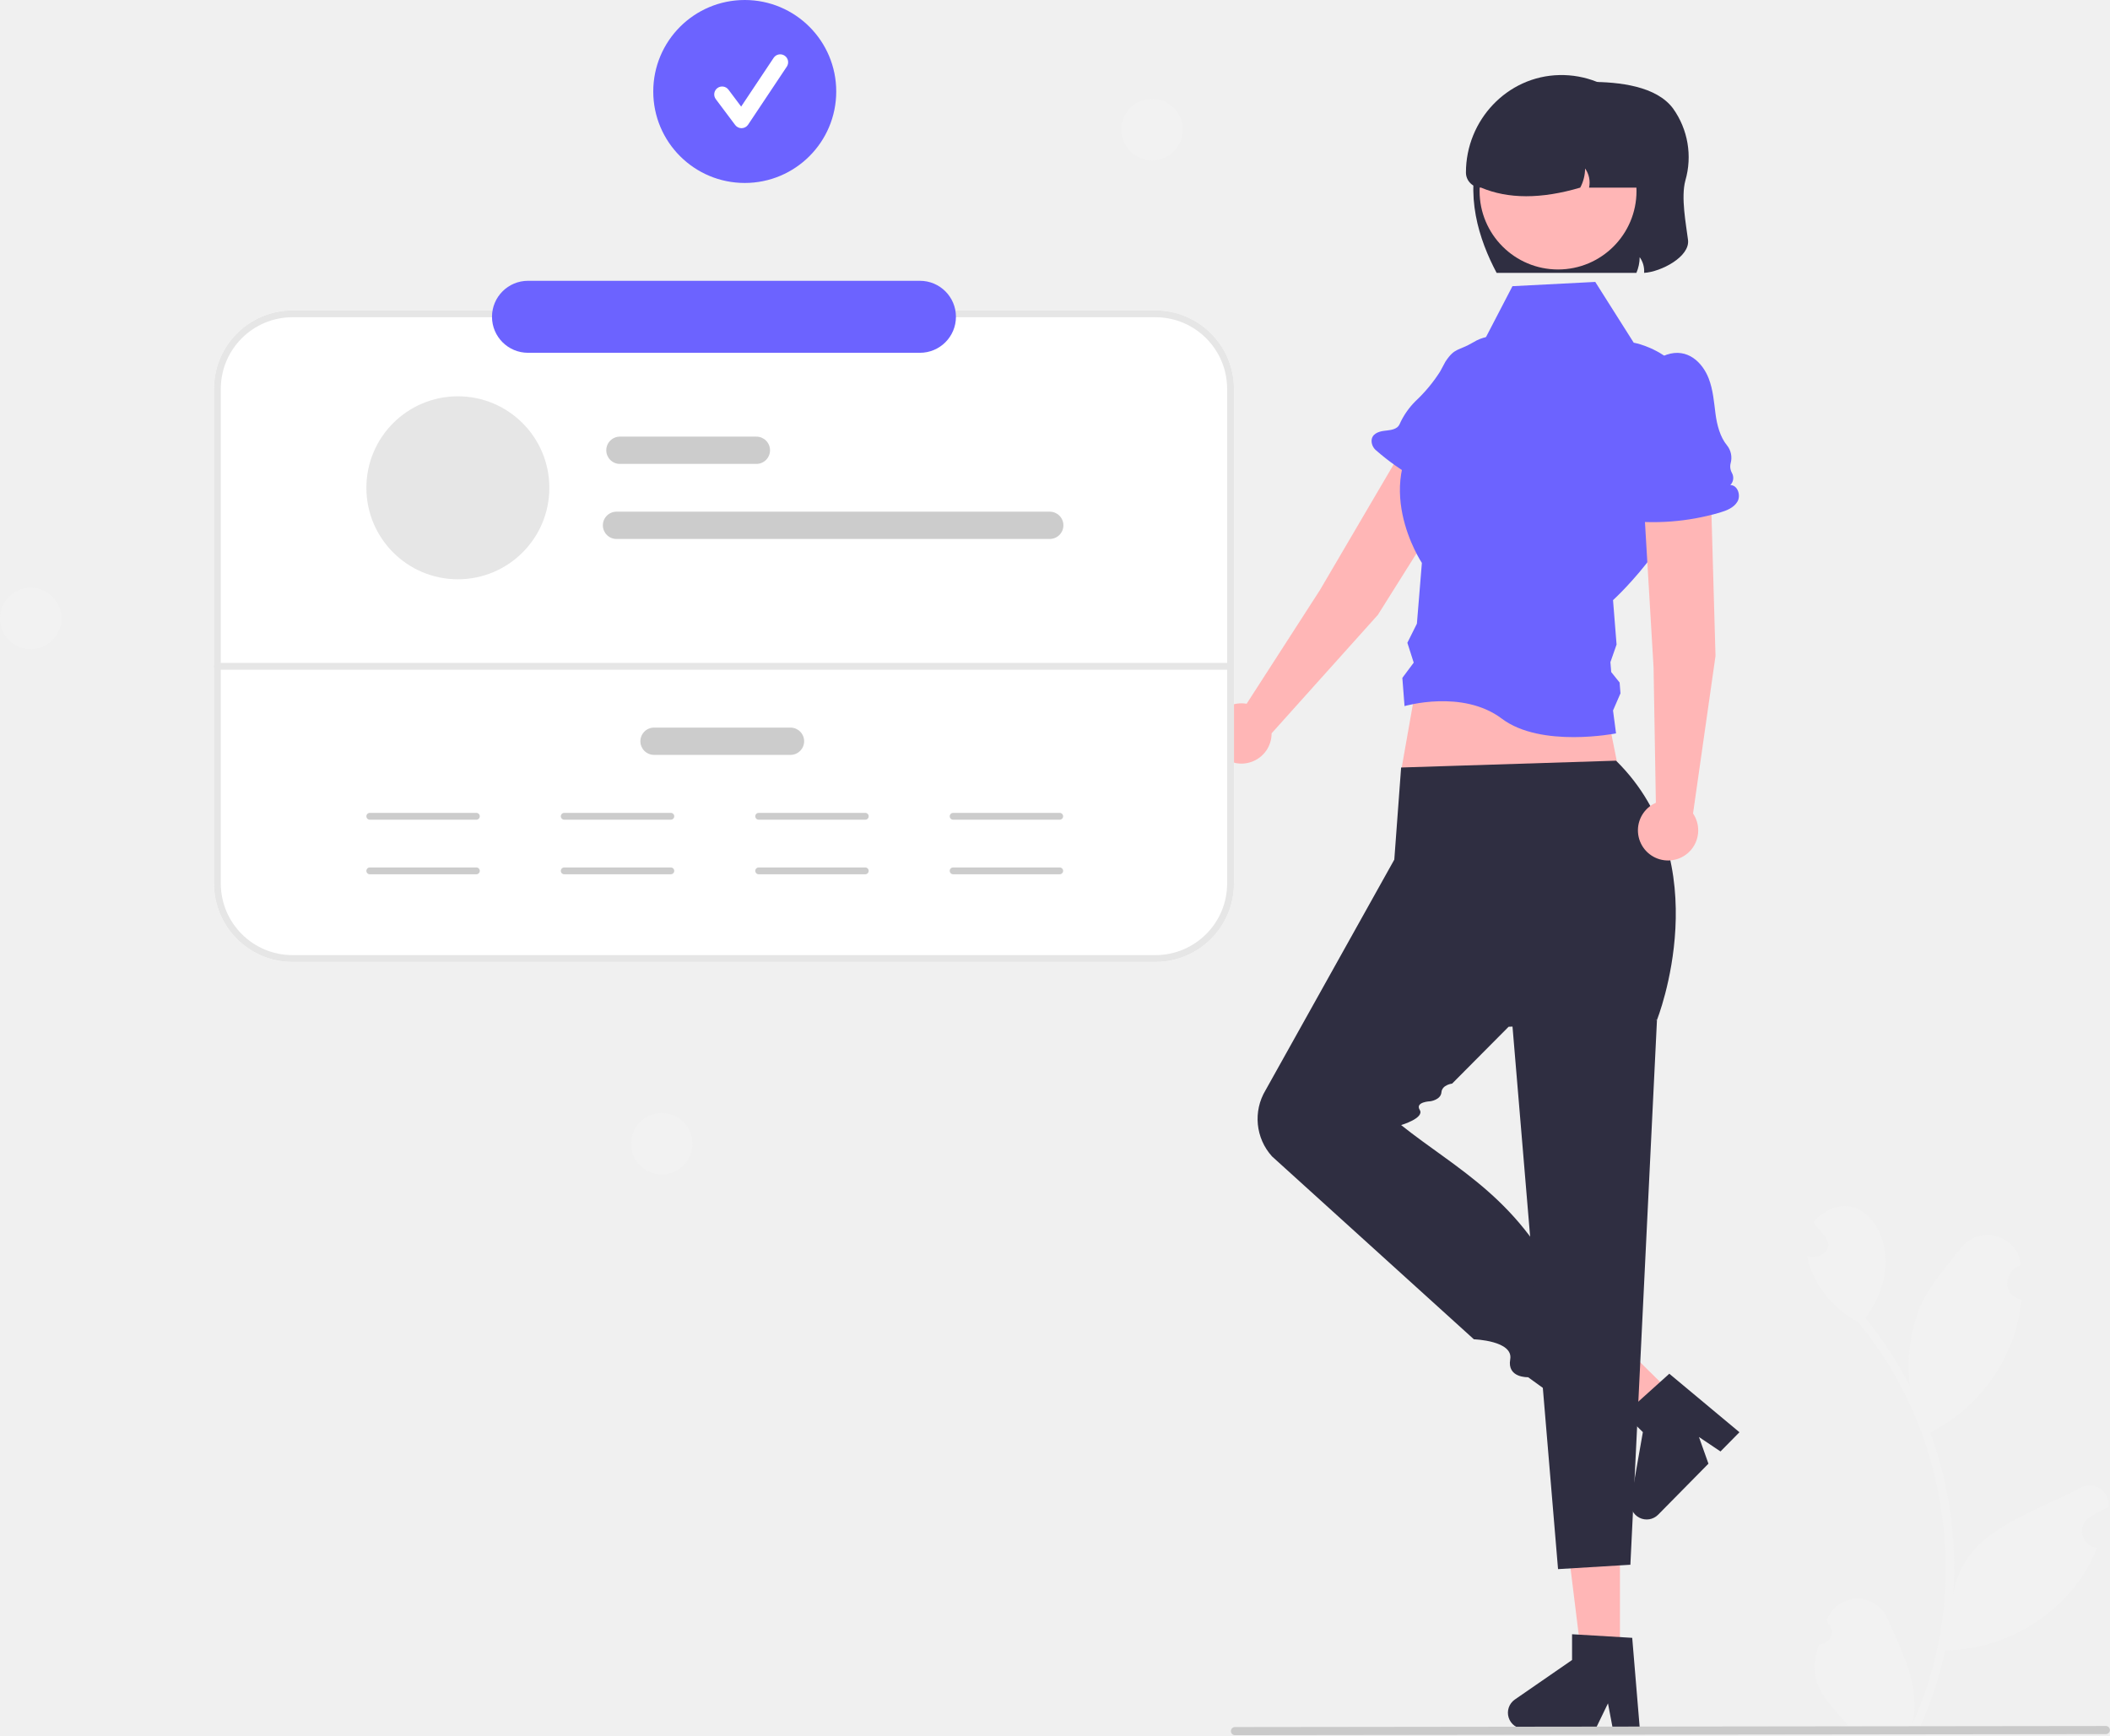
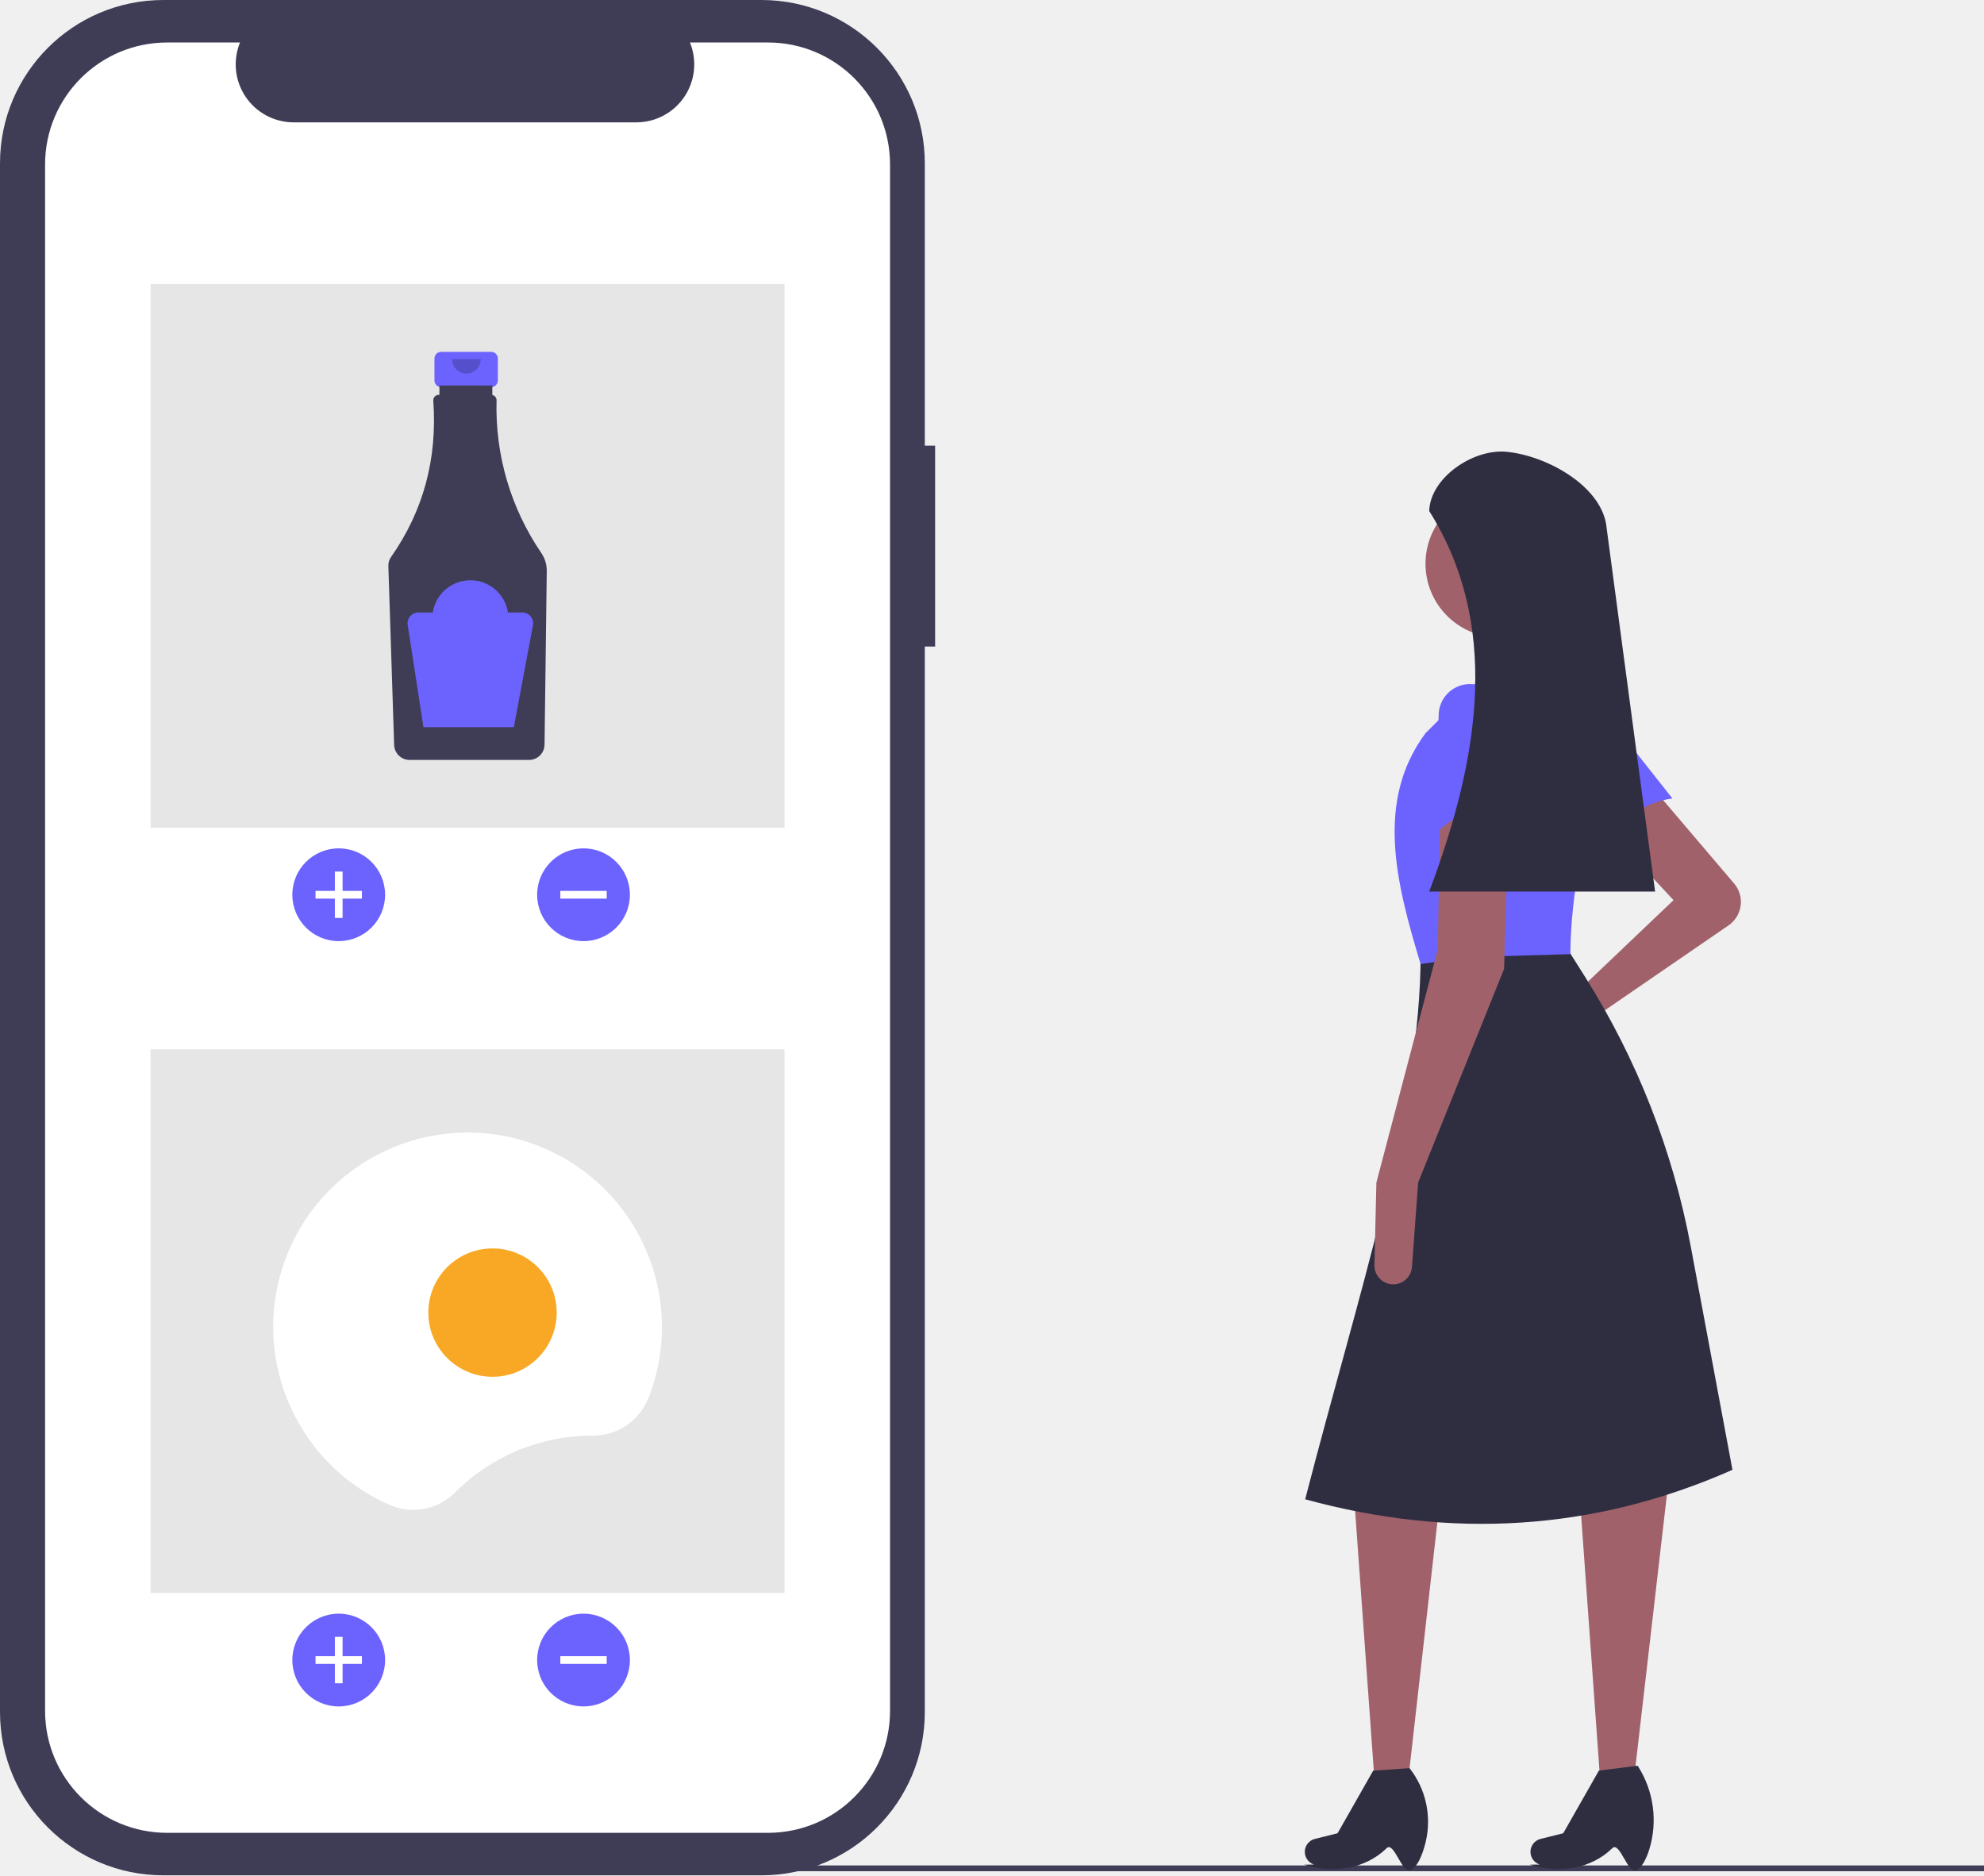
- <svg xmlns="http://www.w3.org/2000/svg" data-name="Layer 1" width="618.524" height="508.679" viewBox="0 0 618.524 508.679">
-   <path d="M784.782,248.591c-1.34,4.96.2,12.77.78,17.4.62,4.95-7.96,9.38-12.87,9.66a6.989,6.989,0,0,0-1.3-4.6,11.967,11.967,0,0,1-.96,4.61h-40.97c-5.16-9.71-9.55-22.98-4.81-36.7a14.04,14.04,0,0,1,9.7-12.15l22.34-7.15c8.81,0,19.62,1.25,24.49,7.81A24.575,24.575,0,0,1,784.782,248.591Z" transform="translate(-290.7379 -195.6606)" fill="#2f2e41" />
-   <path d="M824.009,677.671a3.564,3.564,0,0,0,2.524-6.201c-.093-.356-.16-.612-.253-.968a9.575,9.575,0,0,1,17.749-.336c4.318,9.846,9.881,20.028,7.267,30.943,17.594-38.227,11.037-85.508-15.81-117.8-7.374-3.971-13.387-11.093-15.014-19.414,3.642,1.195,8.14-1.8,5.374-5.598-1.197-1.45-2.405-2.889-3.602-4.339,13.65-14.818,30.301,8.108,15.31,28.074a114.264,114.264,0,0,1,13.024,19.951,48.043,48.043,0,0,1,2.656-22.342c2.682-6.649,7.775-12.276,12.252-18.044,5.443-7.029,16.813-3.918,17.639,4.928-5.069,1.72-5.659,9.071.166,10.02-1.367,16.483-11.982,31.721-26.732,39.085a114.71,114.71,0,0,1,6.725,47.885c2.435-19.011,22.771-23.812,36.944-31.494a5.549,5.549,0,0,1,8.516,5.54,32.052,32.052,0,0,0-5.589,3.017,4.844,4.844,0,0,0,2.335,8.821c-7.011,17.839-25.462,29.949-44.529,30.064a117.929,117.929,0,0,1-7.701,23.201l-28.298.269c-.104-.313-.199-.637-.293-.951a32.153,32.153,0,0,0,7.826-.541c-7.008-8.139-12.407-12.274-8.483-23.767Z" transform="translate(-290.7379 -195.6606)" fill="#f2f2f2" />
-   <polygon points="474.867 487.701 463.829 487.701 458.576 445.127 474.867 445.127 474.867 487.701" fill="#ffb6b6" />
-   <path d="M771.43,702.486h-7.916l-1.413-7.473-3.619,7.473-20.994,0a4.719,4.719,0,0,1-2.682-8.603l16.765-11.579v-7.555l17.634,1.053Z" transform="translate(-290.7379 -195.6606)" fill="#2f2e41" />
-   <polygon points="492.193 410.591 484.443 418.451 450.438 392.302 461.875 380.702 492.193 410.591" fill="#ffb6b6" />
-   <path d="M800.639,615.53l-5.557,5.637-6.314-4.241,2.781,7.824L776.81,639.7a4.719,4.719,0,0,1-8.009-4.13l3.525-20.068-5.38-5.304L780.076,598.379Z" transform="translate(-290.7379 -195.6606)" fill="#2f2e41" />
-   <path d="M694.636,375.928l33.387-53.119a10.127,10.127,0,0,0-3.091-13.868l0,0a10.127,10.127,0,0,0-14.282,3.464l-32.989,56.241-21.486,33.329a8.837,8.837,0,1,0,7.317,8.666Z" transform="translate(-290.7379 -195.6606)" fill="#ffb6b6" />
-   <path d="M726.1,336.701l2.815-.531a3.856,3.856,0,0,1,4.741-5.463c-3.392-3.537-1.744-9.361.437-13.749,1.577-3.172,3.349-6.306,4.121-9.763,1.172-5.248-.339-11.6-7.338-12.857a12.11,12.11,0,0,0-8.251,1.671c-4.399,2.599-5.388,1.468-8.164,5.652l-1.582,2.94a44.931,44.931,0,0,1-7.216,8.672,22.452,22.452,0,0,0-4.691,6.829,2.26,2.26,0,0,1-.639.809c-1.082.837-2.554.879-3.91,1.057-1.71.225-3.666.949-3.622,3.07a3.682,3.682,0,0,0,1.312,2.642,69.581,69.581,0,0,0,24.816,13.972c2.032.642,4.315,1.174,6.226.232S727.888,337.861,726.1,336.701Z" transform="translate(-290.7379 -195.6606)" fill="#6c63ff" />
-   <polygon points="477.724 242 412.724 241 410.724 226 416.724 192 467.724 192 477.724 242" fill="#ffb6b6" />
-   <path d="M629.462,477.661h-253a23.026,23.026,0,0,1-23-23v-145a23.026,23.026,0,0,1,23-23h253a23.026,23.026,0,0,1,23,23v145A23.026,23.026,0,0,1,629.462,477.661Z" transform="translate(-290.7379 -195.6606)" fill="#fff" />
-   <path d="M629.462,477.661h-253a23.026,23.026,0,0,1-23-23v-145a23.026,23.026,0,0,1,23-23h253a23.026,23.026,0,0,1,23,23v145A23.026,23.026,0,0,1,629.462,477.661Zm-253-189a21.024,21.024,0,0,0-21,21v145a21.024,21.024,0,0,0,21,21h253a21.024,21.024,0,0,0,21-21v-145a21.024,21.024,0,0,0-21-21Z" transform="translate(-290.7379 -195.6606)" fill="#e6e6e6" />
-   <path d="M650.463,392H354.461a1,1,0,0,1,0-2H650.463a1,1,0,0,1,0,2Z" transform="translate(-290.7379 -195.6606)" fill="#e6e6e6" />
-   <circle cx="337.724" cy="38" r="9" fill="#f2f2f2" />
-   <circle cx="9" cy="181.3" r="9" fill="#f2f2f2" />
-   <circle cx="194" cy="335.3" r="9" fill="#f2f2f2" />
-   <path d="M430.383,435.961H399.139a1,1,0,0,1,0-2h31.244a1,1,0,0,1,0,2Z" transform="translate(-290.7379 -195.6606)" fill="#ccc" />
-   <path d="M430.383,451.961H399.139a1,1,0,0,1,0-2h31.244a1,1,0,0,1,0,2Z" transform="translate(-290.7379 -195.6606)" fill="#ccc" />
-   <path d="M601.383,435.961H570.139a1,1,0,0,1,0-2h31.244a1,1,0,0,1,0,2Z" transform="translate(-290.7379 -195.6606)" fill="#ccc" />
-   <path d="M601.383,451.961H570.139a1,1,0,0,1,0-2h31.244a1,1,0,0,1,0,2Z" transform="translate(-290.7379 -195.6606)" fill="#ccc" />
-   <path d="M544.383,435.961H513.139a1,1,0,0,1,0-2h31.244a1,1,0,0,1,0,2Z" transform="translate(-290.7379 -195.6606)" fill="#ccc" />
-   <path d="M544.383,451.961H513.139a1,1,0,0,1,0-2h31.244a1,1,0,0,1,0,2Z" transform="translate(-290.7379 -195.6606)" fill="#ccc" />
-   <path d="M487.383,435.961H456.139a1,1,0,0,1,0-2h31.244a1,1,0,0,1,0,2Z" transform="translate(-290.7379 -195.6606)" fill="#ccc" />
-   <path d="M487.383,451.961H456.139a1,1,0,0,1,0-2h31.244a1,1,0,0,1,0,2Z" transform="translate(-290.7379 -195.6606)" fill="#ccc" />
-   <path d="M701.462,420.661l-2,27-37.733,67.592a16.355,16.355,0,0,0,1.888,19.414l59.172,53.617s11.632.381,10.653,5.879S738.679,599.4,738.679,599.4l6.997,5.055,3.786-28.794c-12.722-28.406-31.587-37.072-48-50.175,0,0,6.921-2.057,5.46-4.441s3.126-2.542,3.126-2.542,3.043-.41,3.229-2.626,3.136-2.551,3.136-2.551l16.555-16.665,43.494-2s18.406-46.11-12-76Z" transform="translate(-290.7379 -195.6606)" fill="#2f2e41" />
-   <polygon points="442.327 288.478 456.724 460 477.929 458.716 485.724 299 442.327 288.478" fill="#2f2e41" />
-   <path d="M734.099,279.556l24.273-1.25,11.274,17.815s21.213,3.547,19.743,28.543-25.81,46.932-25.81,46.932l1.04,13.017-1.807,5.163.232,2.899,2.465,3.07.254,3.175-2.184,5.024.883,6.716s-21.962,4.36-33.481-4.32-28.519-3.68-28.519-3.68l-.64-8.273,3.331-4.467-1.861-5.826,2.797-5.604,1.459-17.8s-15.957-23.973,2.361-42.029l7.352-12.498,8.226-10.036Z" transform="translate(-290.7379 -195.6606)" fill="#6c63ff" />
-   <path d="M793.621,387.965l-1.786-62.714a10.127,10.127,0,0,0-10.28-9.807h0a10.127,10.127,0,0,0-9.945,10.821l3.853,65.088.674,39.649A8.837,8.837,0,1,0,787.036,434.135Z" transform="translate(-290.7379 -195.6606)" fill="#ffb6b6" />
-   <path d="M797.961,337.866h0a2.986,2.986,0,0,0,.457-3.591,3.874,3.874,0,0,1-.46-2.318,3.562,3.562,0,0,1,.089-.459,5.843,5.843,0,0,0-1.07-5.295c-1.981-2.379-2.937-5.98-3.351-9.191-.453-3.513-.722-7.103-2.003-10.406-1.847-4.764-6.262-9.01-12.288-6.978a11.761,11.761,0,0,0-6.116,4.97c-3.005,4.792-3.037,10.585-3.015,16.128l-1.081-2.19a44.967,44.967,0,0,1-3.218,17.691c1.343-.261,2.293,1.544,1.859,2.841-.434,1.297-1.634,2.15-2.662,3.053-1.296,1.138-2.52,2.827-1.304,4.566a3.682,3.682,0,0,0,2.56,1.466,69.581,69.581,0,0,0,28.395-2.186c2.046-.596,4.239-1.424,5.304-3.27S800.092,337.836,797.961,337.866Z" transform="translate(-290.7379 -195.6606)" fill="#6c63ff" />
-   <circle cx="456.724" cy="56" r="23" fill="#ffb6b6" />
-   <circle cx="218.315" cy="26.819" r="26.819" fill="#6c63ff" />
-   <path d="M508.11,233.238a2.318,2.318,0,0,1-1.855-.928l-5.686-7.582a2.318,2.318,0,1,1,3.71-2.782l3.72,4.96,9.555-14.332a2.319,2.319,0,0,1,3.858,2.572L510.039,232.205a2.32,2.32,0,0,1-1.865,1.032Z" transform="translate(-290.7379 -195.6606)" fill="#fff" />
-   <path d="M560.409,299.085H445.515a10.553,10.553,0,0,1,0-21.106H560.409a10.553,10.553,0,1,1,0,21.106Z" transform="translate(-290.7379 -195.6606)" fill="#6c63ff" />
-   <path d="M908.078,704.032l-255.357.307a1.191,1.191,0,0,1,0-2.381l255.357-.307a1.191,1.191,0,0,1,0,2.381Z" transform="translate(-290.7379 -195.6606)" fill="#cacaca" />
-   <path d="M776.462,245.661v5h-19.9a7.156,7.156,0,0,0-1.17-5.61,12.192,12.192,0,0,1-1.42,5.61c-11.507,3.403-21.165,3.337-29.079,0a4.431,4.431,0,0,1-4.431-4.431v0c0-15.33,12.084-28.247,27.41-28.563a27.997,27.997,0,0,1,28.59,27.994Z" transform="translate(-290.7379 -195.6606)" fill="#2f2e41" />
-   <path d="M512.462,331.661h-40a4,4,0,0,1,0-8h40a4,4,0,0,1,0,8Z" transform="translate(-290.7379 -195.6606)" fill="#ccc" />
-   <path d="M522.462,416.961h-40a4,4,0,0,1,0-8h40a4,4,0,0,1,0,8Z" transform="translate(-290.7379 -195.6606)" fill="#ccc" />
-   <path d="M598.462,353.661h-127a4,4,0,0,1,0-8h127a4,4,0,0,1,0,8Z" transform="translate(-290.7379 -195.6606)" fill="#ccc" />
-   <circle cx="134.22" cy="143" r="26.819" fill="#e6e6e6" />
+ <svg xmlns="http://www.w3.org/2000/svg" data-name="Layer 1" width="769.924" height="727.778" viewBox="0 0 769.924 727.778">
+   <rect x="250.367" y="723.942" width="519.557" height="2.241" fill="#3f3d56" />
+   <path d="M888,428.993a11.02,11.02,0,0,1-2.155,16.227l-53.77,36.917-23.677,15.785a6.509,6.509,0,0,1-8.649-1.294h0a6.509,6.509,0,0,1,1.769-9.751l22.933-13.316L864.475,435.442l-25.729-27.635,19.059-14.294Z" transform="translate(-215.0382 -86.11098)" fill="#a0616a" />
+   <polygon points="546.52 690.482 533.367 690.482 525.555 581.847 558.908 580.894 546.52 690.482" fill="#a0616a" />
+   <path d="M762.511,811.851c-3.507,1.601-6.445-11.367-9.403-8.46-8.275,8.132-20.946,9.902-31.991,6.352l3.866-.043a5.173,5.173,0,0,1-3.26-6.741h0a5.173,5.173,0,0,1,3.589-3.202l8.8-2.2,13.818-24.3,14.106-.953h0a33.7,33.7,0,0,1,6.233,28.749C766.987,806.278,765.011,810.71,762.511,811.851Z" transform="translate(-215.0382 -86.11098)" fill="#2f2e41" />
+   <polygon points="634.096 690.482 620.943 690.482 613.131 581.847 647.437 575.177 634.096 690.482" fill="#a0616a" />
+   <path d="M850.087,811.851c-3.507,1.601-6.445-11.367-9.403-8.46-8.275,8.132-20.946,9.902-31.991,6.352l3.866-.043a5.173,5.173,0,0,1-3.26-6.741h0a5.173,5.173,0,0,1,3.589-3.202l8.8-2.2,13.818-24.3,15.059-1.906.38.622a38.827,38.827,0,0,1,4.161,31.749C853.852,807.735,852.148,810.911,850.087,811.851Z" transform="translate(-215.0382 -86.11098)" fill="#2f2e41" />
+   <path d="M864.048,395.97c-12.096,1.683-20.469,8.307-23.88,21.521l-22.233-41.05a12.155,12.155,0,0,1,3.873-15.437h0a12.155,12.155,0,0,1,16.511,2.417Z" transform="translate(-215.0382 -86.11098)" fill="#6c63ff" />
+   <path d="M887.346,656.523C833.288,680.441,777.965,683.384,721.535,667.958c20.606-79.922,44.938-152.188,44.788-211.552l55.27-4.765,8.51,13.491A299.308,299.308,0,0,1,871.175,569.893Z" transform="translate(-215.0382 -86.11098)" fill="#2f2e41" />
+   <circle cx="581.779" cy="218.779" r="28.588" fill="#a0616a" />
+   <polygon points="613.225 269.284 577.967 271.19 572.249 239.743 600.837 234.979 613.225 269.284" fill="#a0616a" />
+   <path d="M824.452,456.407l-38.627,1.088-19.502,2.724c-9.573-31.621-17.632-63.17,1.906-89.576L791.099,347.772l34.306-.953.454.26a27.626,27.626,0,0,1,12.657,32.14C830.003,406.883,824.535,433.007,824.452,456.407Z" transform="translate(-215.0382 -86.11098)" fill="#6c63ff" />
+   <path d="M765.37,545.03l-2.396,32.746a7.294,7.294,0,0,1-6.789,6.746h0a7.294,7.294,0,0,1-7.777-7.452l.763-32.041,23.823-90.529.953-55.27,26.682-.953-1.906,63.847Z" transform="translate(-215.0382 -86.11098)" fill="#a0616a" />
+   <path d="M803.487,403.042c-11.313-4.6-21.878-3.06-31.447,6.671l1.311-46.666a12.155,12.155,0,0,1,11.083-11.422h0a12.155,12.155,0,0,1,13.081,10.36Z" transform="translate(-215.0382 -86.11098)" fill="#6c63ff" />
+   <path d="M857.328,432.107h-87.67c20.452-54.157,27.047-104.539,0-147.705.464-12.965,17.093-24.205,30.007-22.963h0c15.252,1.467,35.747,12.674,38.604,27.728Z" transform="translate(-215.0382 -86.11098)" fill="#2f2e41" />
+   <path d="M577.928,259.058h-3.999V149.513A63.402,63.402,0,0,0,510.527,86.111H278.44a63.402,63.402,0,0,0-63.402,63.402V750.487A63.402,63.402,0,0,0,278.44,813.889H510.527a63.402,63.402,0,0,0,63.402-63.402V337.034h3.999Z" transform="translate(-215.0382 -86.11098)" fill="#3f3d56" />
+   <path d="M513.085,102.606h-30.295a22.495,22.495,0,0,1-20.827,30.991H329.003A22.495,22.495,0,0,1,308.176,102.606H279.881a47.348,47.348,0,0,0-47.348,47.348V750.046a47.348,47.348,0,0,0,47.348,47.348H513.085a47.348,47.348,0,0,0,47.348-47.348V149.954A47.348,47.348,0,0,0,513.085,102.606Z" transform="translate(-215.0382 -86.11098)" fill="#fff" />
+   <rect x="58.445" y="110.234" width="246" height="211" fill="#e6e6e6" />
+   <circle cx="131.445" cy="347.234" r="18" fill="#6c63ff" />
+   <polygon points="140.445 345.734 132.945 345.734 132.945 338.234 129.945 338.234 129.945 345.734 122.445 345.734 122.445 348.734 129.945 348.734 129.945 356.234 132.945 356.234 132.945 348.734 140.445 348.734 140.445 345.734" fill="#fff" />
+   <circle cx="226.445" cy="347.234" r="18" fill="#6c63ff" />
+   <rect x="439.983" y="424.345" width="3" height="18" transform="translate(659.7893 -94.24918) rotate(90)" fill="#fff" />
+   <path d="M405.658,222.66H386.217a2.577,2.577,0,0,0-2.577,2.577v8.533a2.577,2.577,0,0,0,2.577,2.577H389.439v12.785h12.997V236.347h3.222a2.577,2.577,0,0,0,2.577-2.577v-8.533A2.577,2.577,0,0,0,405.658,222.66Z" transform="translate(-215.0382 -86.11098)" fill="#6c63ff" />
+   <path d="M425.129,300.752a99.945,99.945,0,0,1-17.387-59.256,2.108,2.108,0,0,0-1.645-2.103v-3.687H385.565v3.636h-.283a2.107,2.107,0,0,0-2.104,2.109q0.0.077.006.153,2.426,33.821-16.386,60.66a5.806,5.806,0,0,0-1.051,3.518l2.245,69.445a6.012,6.012,0,0,0,5.96,5.802h46.439a6.014,6.014,0,0,0,5.964-5.904l.865-67.425A12.168,12.168,0,0,0,425.129,300.752Z" transform="translate(-215.0382 -86.11098)" fill="#3f3d56" />
+   <path d="M401.605,225.44a5.561,5.561,0,1,1-11.121,0" transform="translate(-215.0382 -86.11098)" opacity="0.2" style="isolation:isolate" />
+   <path d="M417.778,323.82h-5.623a14.759,14.759,0,0,0-29.174,0h-5.624a4.15,4.15,0,0,0-4.102,4.781l6.108,39.704H414.437l7.419-39.57a4.15,4.15,0,0,0-4.079-4.915Z" transform="translate(-215.0382 -86.11098)" fill="#6c63ff" />
+   <rect x="58.445" y="407.234" width="246" height="211" fill="#e6e6e6" />
+   <circle cx="131.445" cy="644.234" r="18" fill="#6c63ff" />
+   <polygon points="140.445 642.734 132.945 642.734 132.945 635.234 129.945 635.234 129.945 642.734 122.445 642.734 122.445 645.734 129.945 645.734 129.945 653.234 132.945 653.234 132.945 645.734 140.445 645.734 140.445 642.734" fill="#fff" />
+   <circle cx="226.445" cy="644.234" r="18" fill="#6c63ff" />
+   <rect x="439.983" y="721.345" width="3" height="18" transform="translate(956.7893 202.7508) rotate(90)" fill="#fff" />
+   <path d="M444.911,643.242l.136 0a23.04,23.04,0,0,0,21.573-14.45A75.416,75.416,0,1,0,366.154,670.102a22.843,22.843,0,0,0,25.37-4.704A75.167,75.167,0,0,1,444.911,643.242Z" transform="translate(-215.0382 -86.11098)" fill="#fff" />
+   <circle cx="191.13" cy="509.395" r="24.906" fill="#f9a825" />
</svg>
